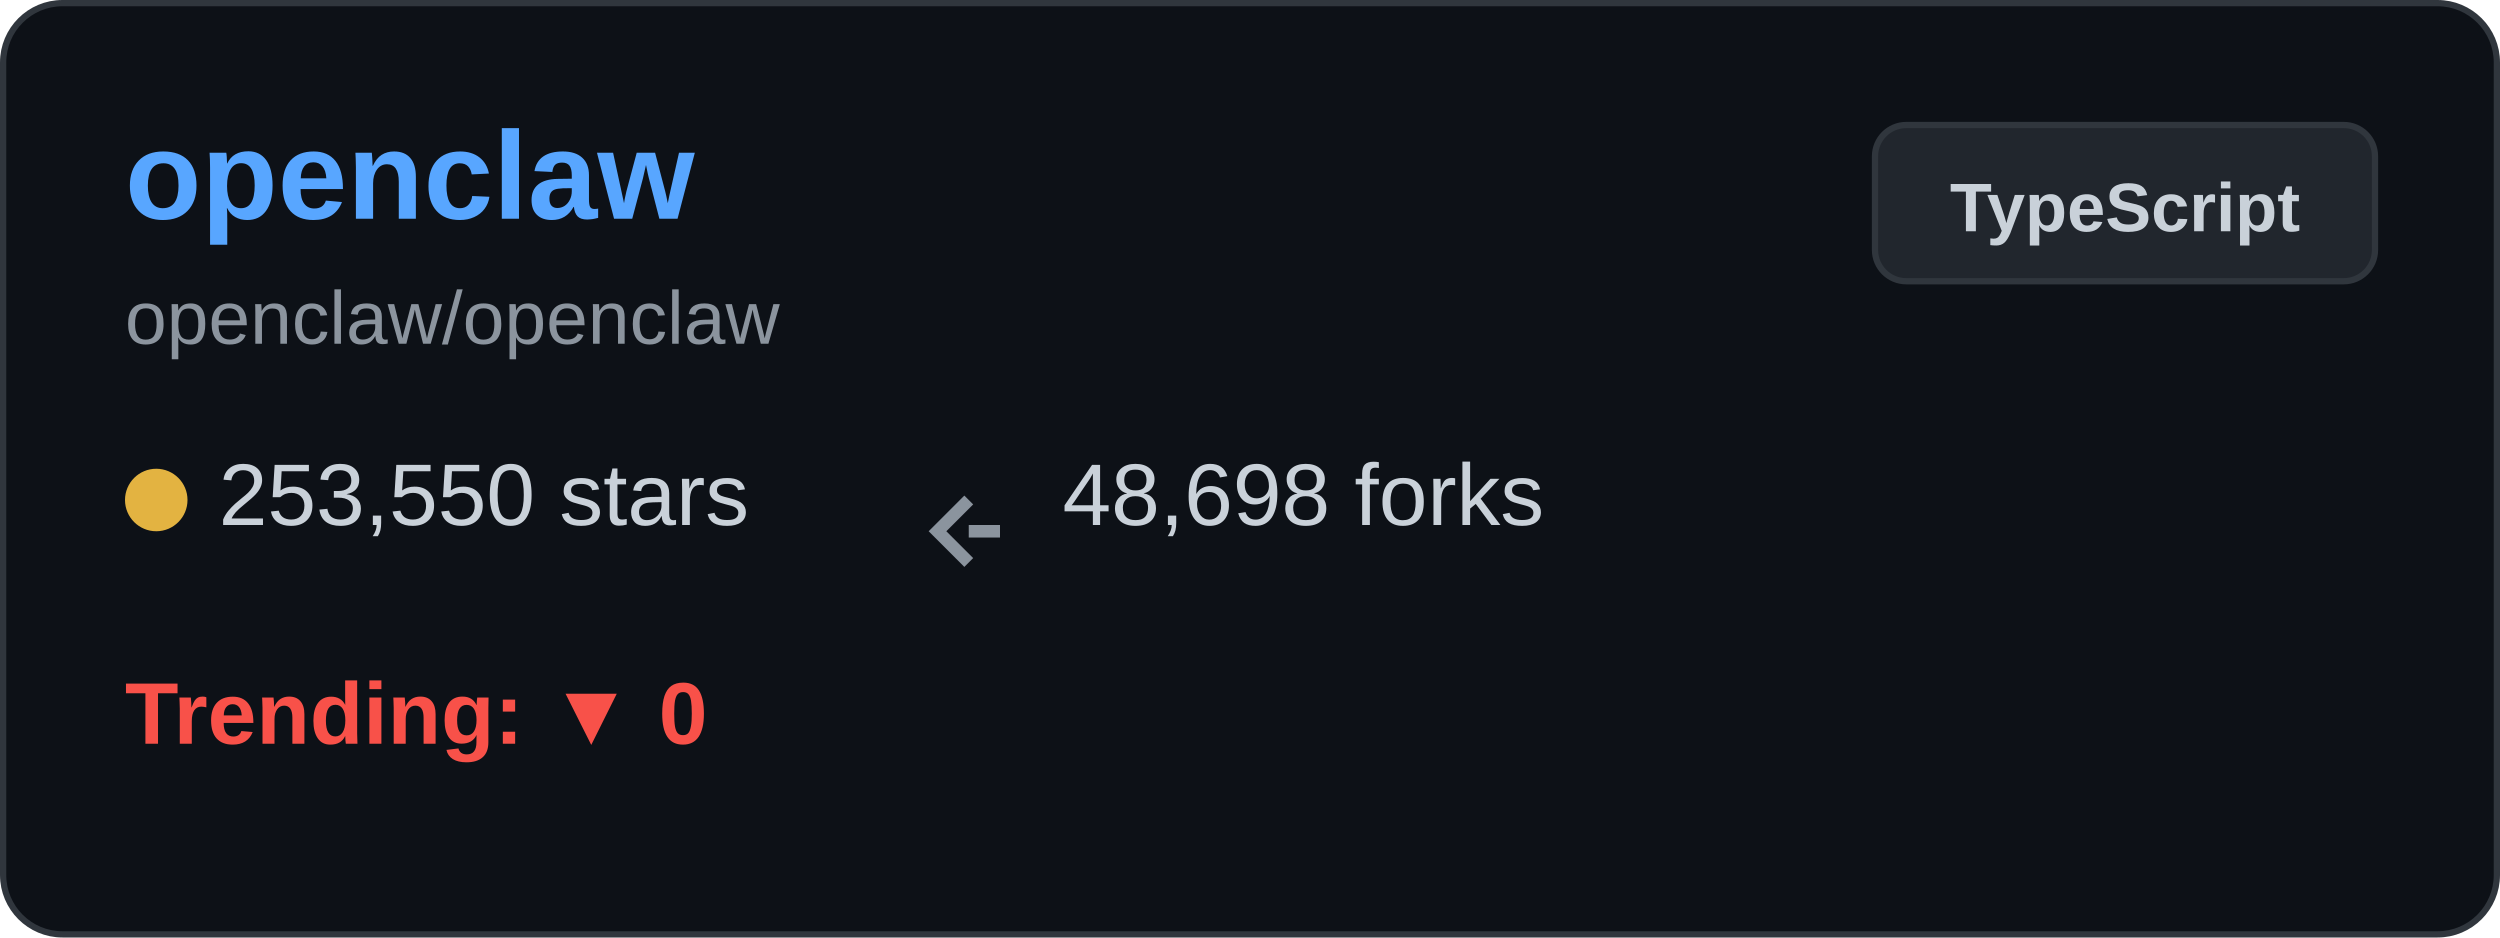
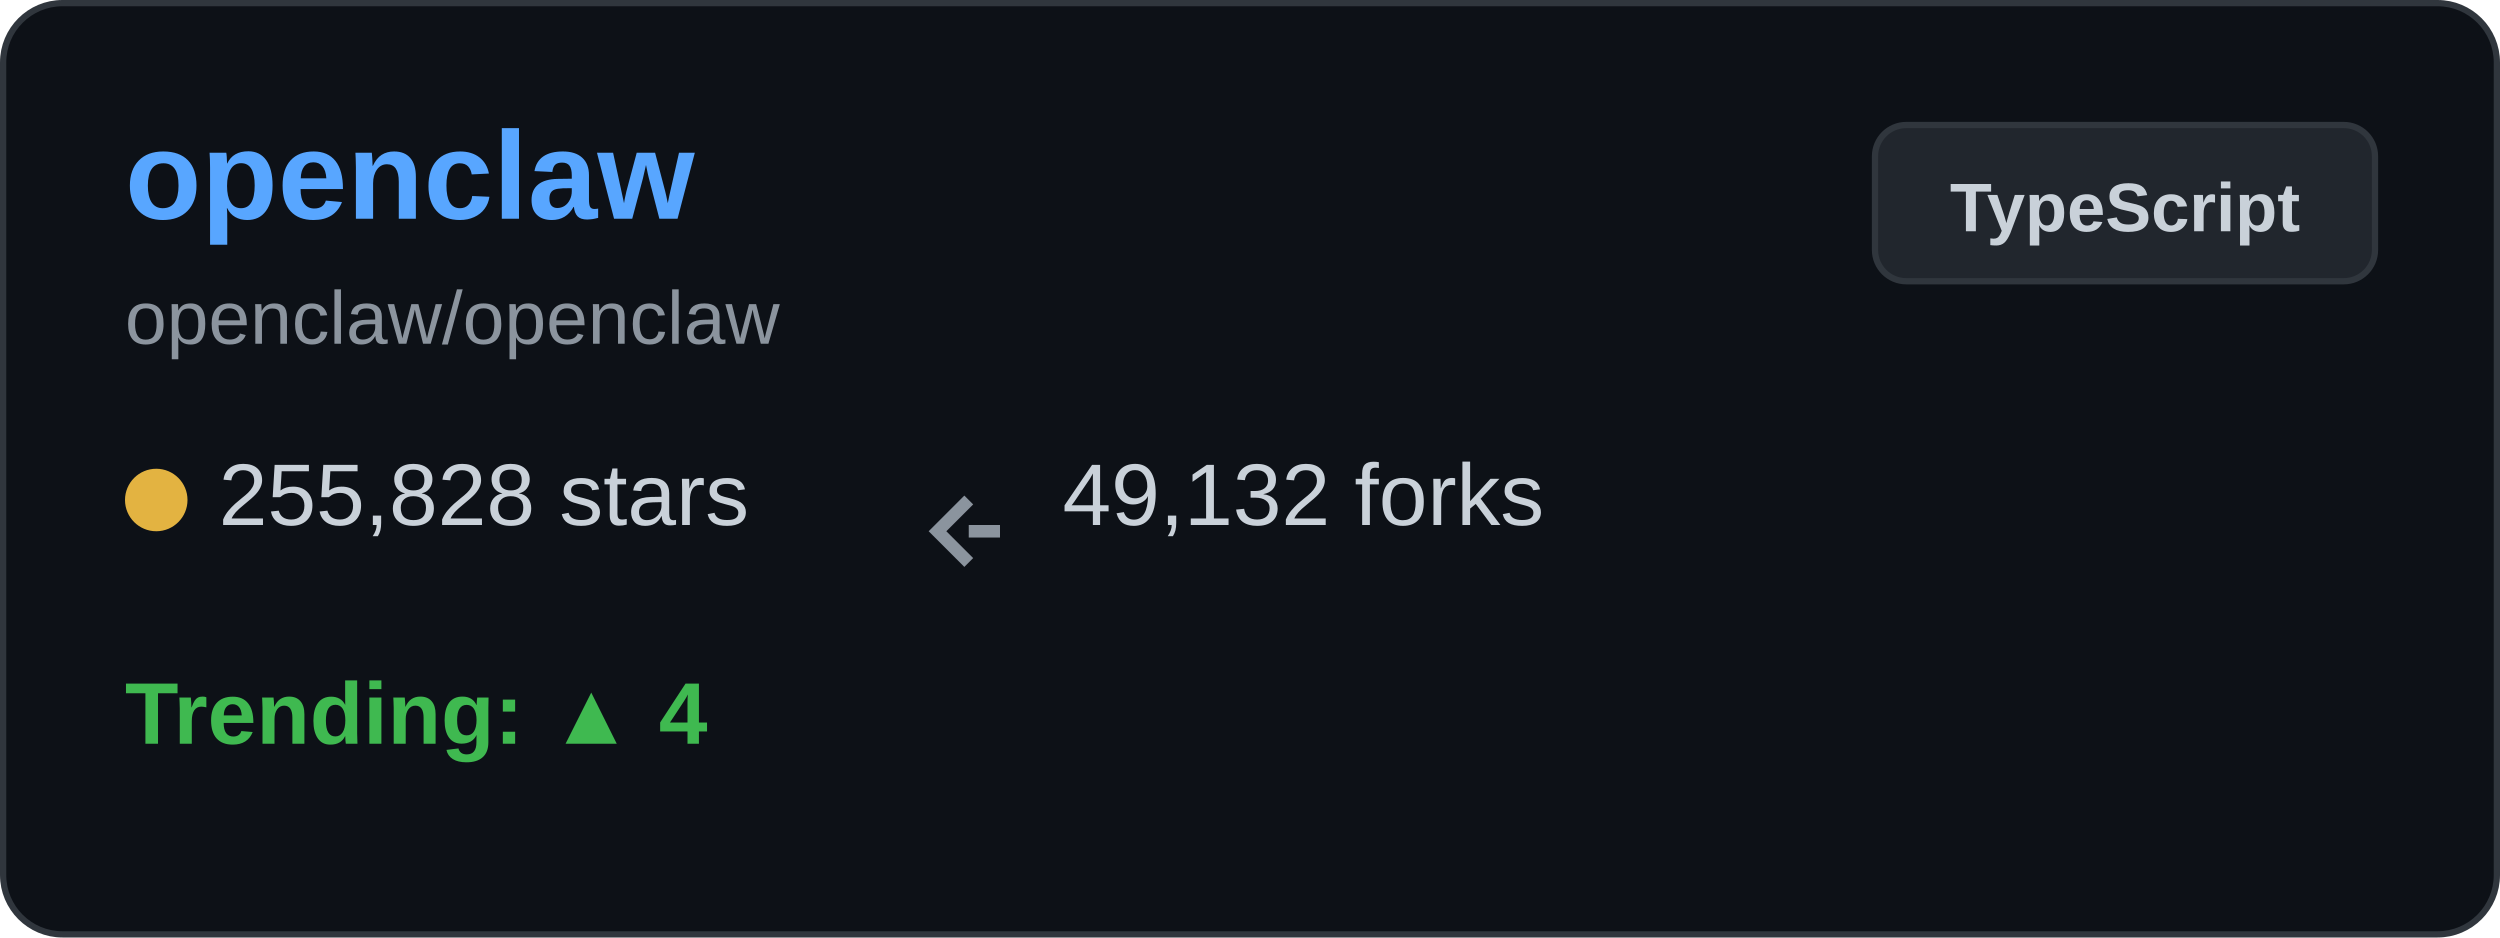
<svg xmlns="http://www.w3.org/2000/svg" width="400" height="150" viewBox="0 0 400 150" fill="none">
  <rect x="0.5" y="0.5" width="399" height="149" rx="9.5" fill="#0d1117" stroke="#30363d" />
  <text x="20" y="35" font-family="Arial, sans-serif" font-size="20" font-weight="bold" fill="#58a6ff">openclaw</text>
  <text x="20" y="55" font-family="Arial, sans-serif" font-size="12" fill="#8b949e">openclaw/openclaw</text>
  <g transform="translate(20, 80)">
    <circle cx="5" cy="0" r="5" fill="#e3b341" />
-     <text x="15" y="4" font-family="Arial, sans-serif" font-size="14" fill="#c9d1d9">253,550 stars</text>
+     <text x="15" y="4" font-family="Arial, sans-serif" font-size="14" fill="#c9d1d9">255,828 stars</text>
  </g>
  <g transform="translate(150, 80)">
    <path d="M5 0 L0 5 L5 10 M5 5 L10 5" stroke="#8b949e" stroke-width="2" fill="none" />
-     <text x="20" y="4" font-family="Arial, sans-serif" font-size="14" fill="#c9d1d9">48,698 forks</text>
+     <text x="20" y="4" font-family="Arial, sans-serif" font-size="14" fill="#c9d1d9">49,132 forks</text>
  </g>
  <g transform="translate(20, 115)">
-     <text x="0" y="4" font-family="Arial, sans-serif" font-size="14" font-weight="bold" fill="#f85149">Trending: ▼ 0</text>
+     <text x="0" y="4" font-family="Arial, sans-serif" font-size="14" font-weight="bold" fill="#3fb950">Trending: ▲ 4</text>
  </g>
  <rect x="300" y="20" width="80" height="25" rx="5" fill="#21262d" stroke="#30363d" />
  <text x="340" y="37" font-family="Arial, sans-serif" font-size="11" font-weight="bold" fill="#c9d1d9" text-anchor="middle">TypeScript</text>
</svg>
